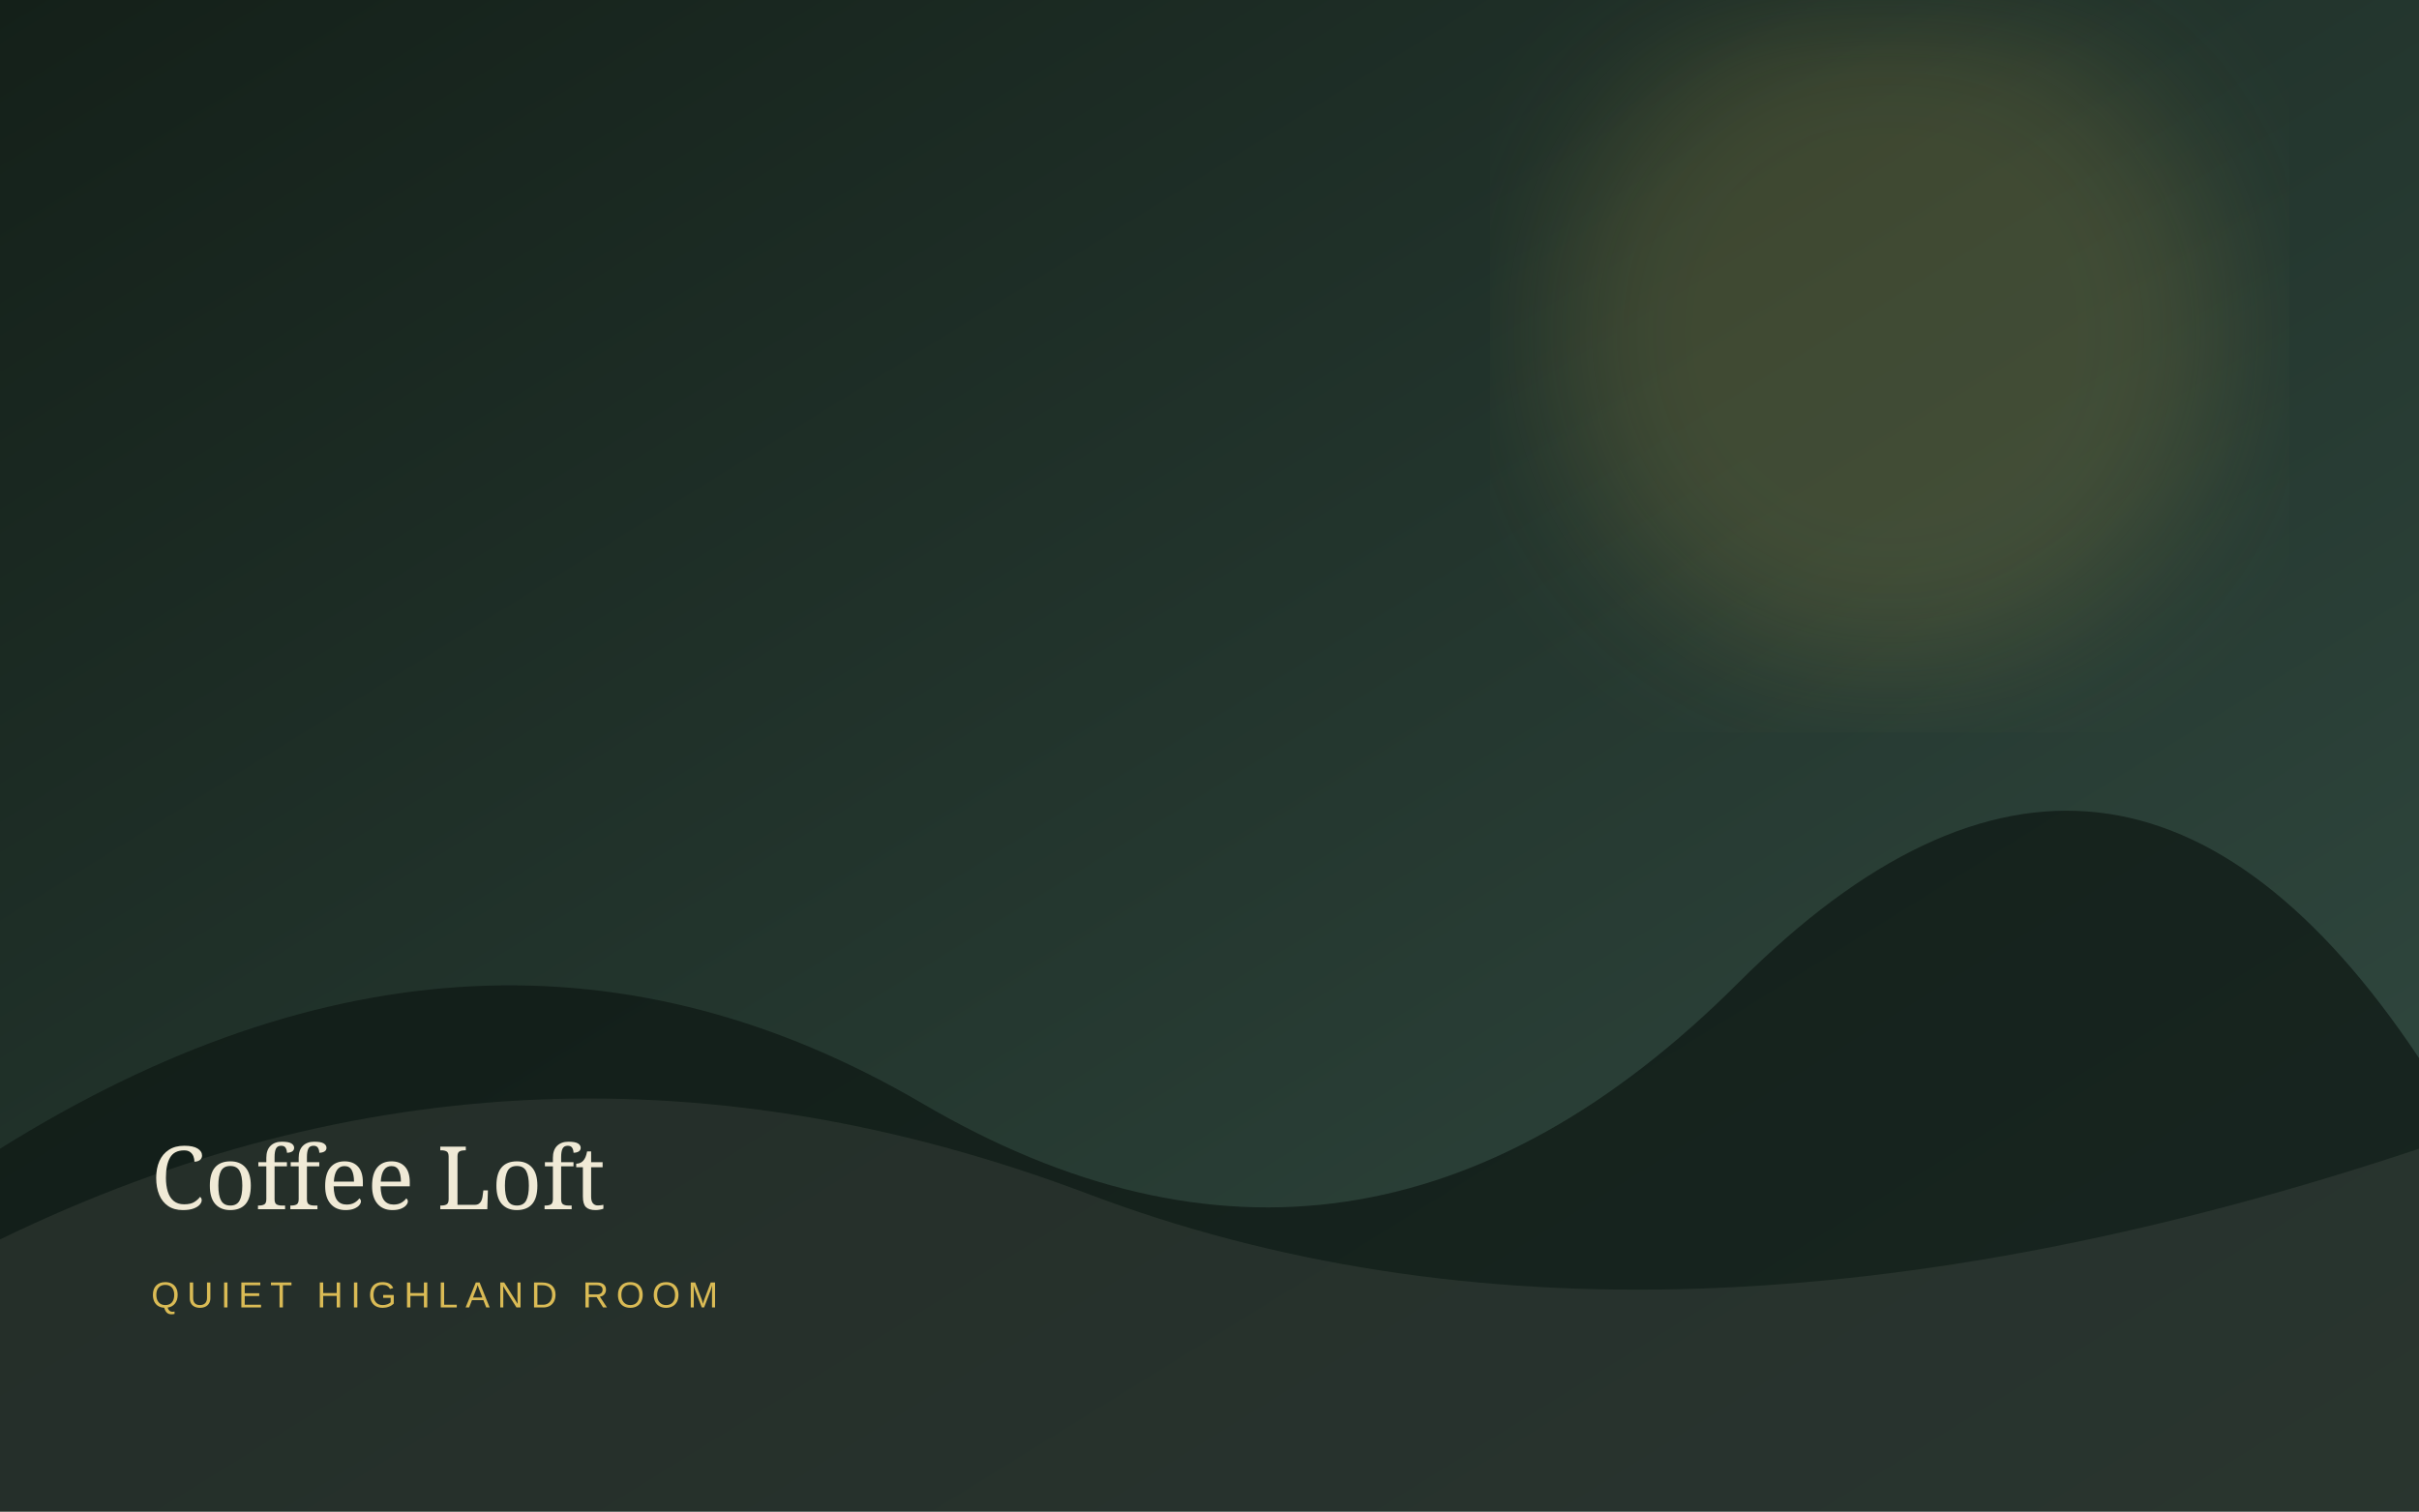
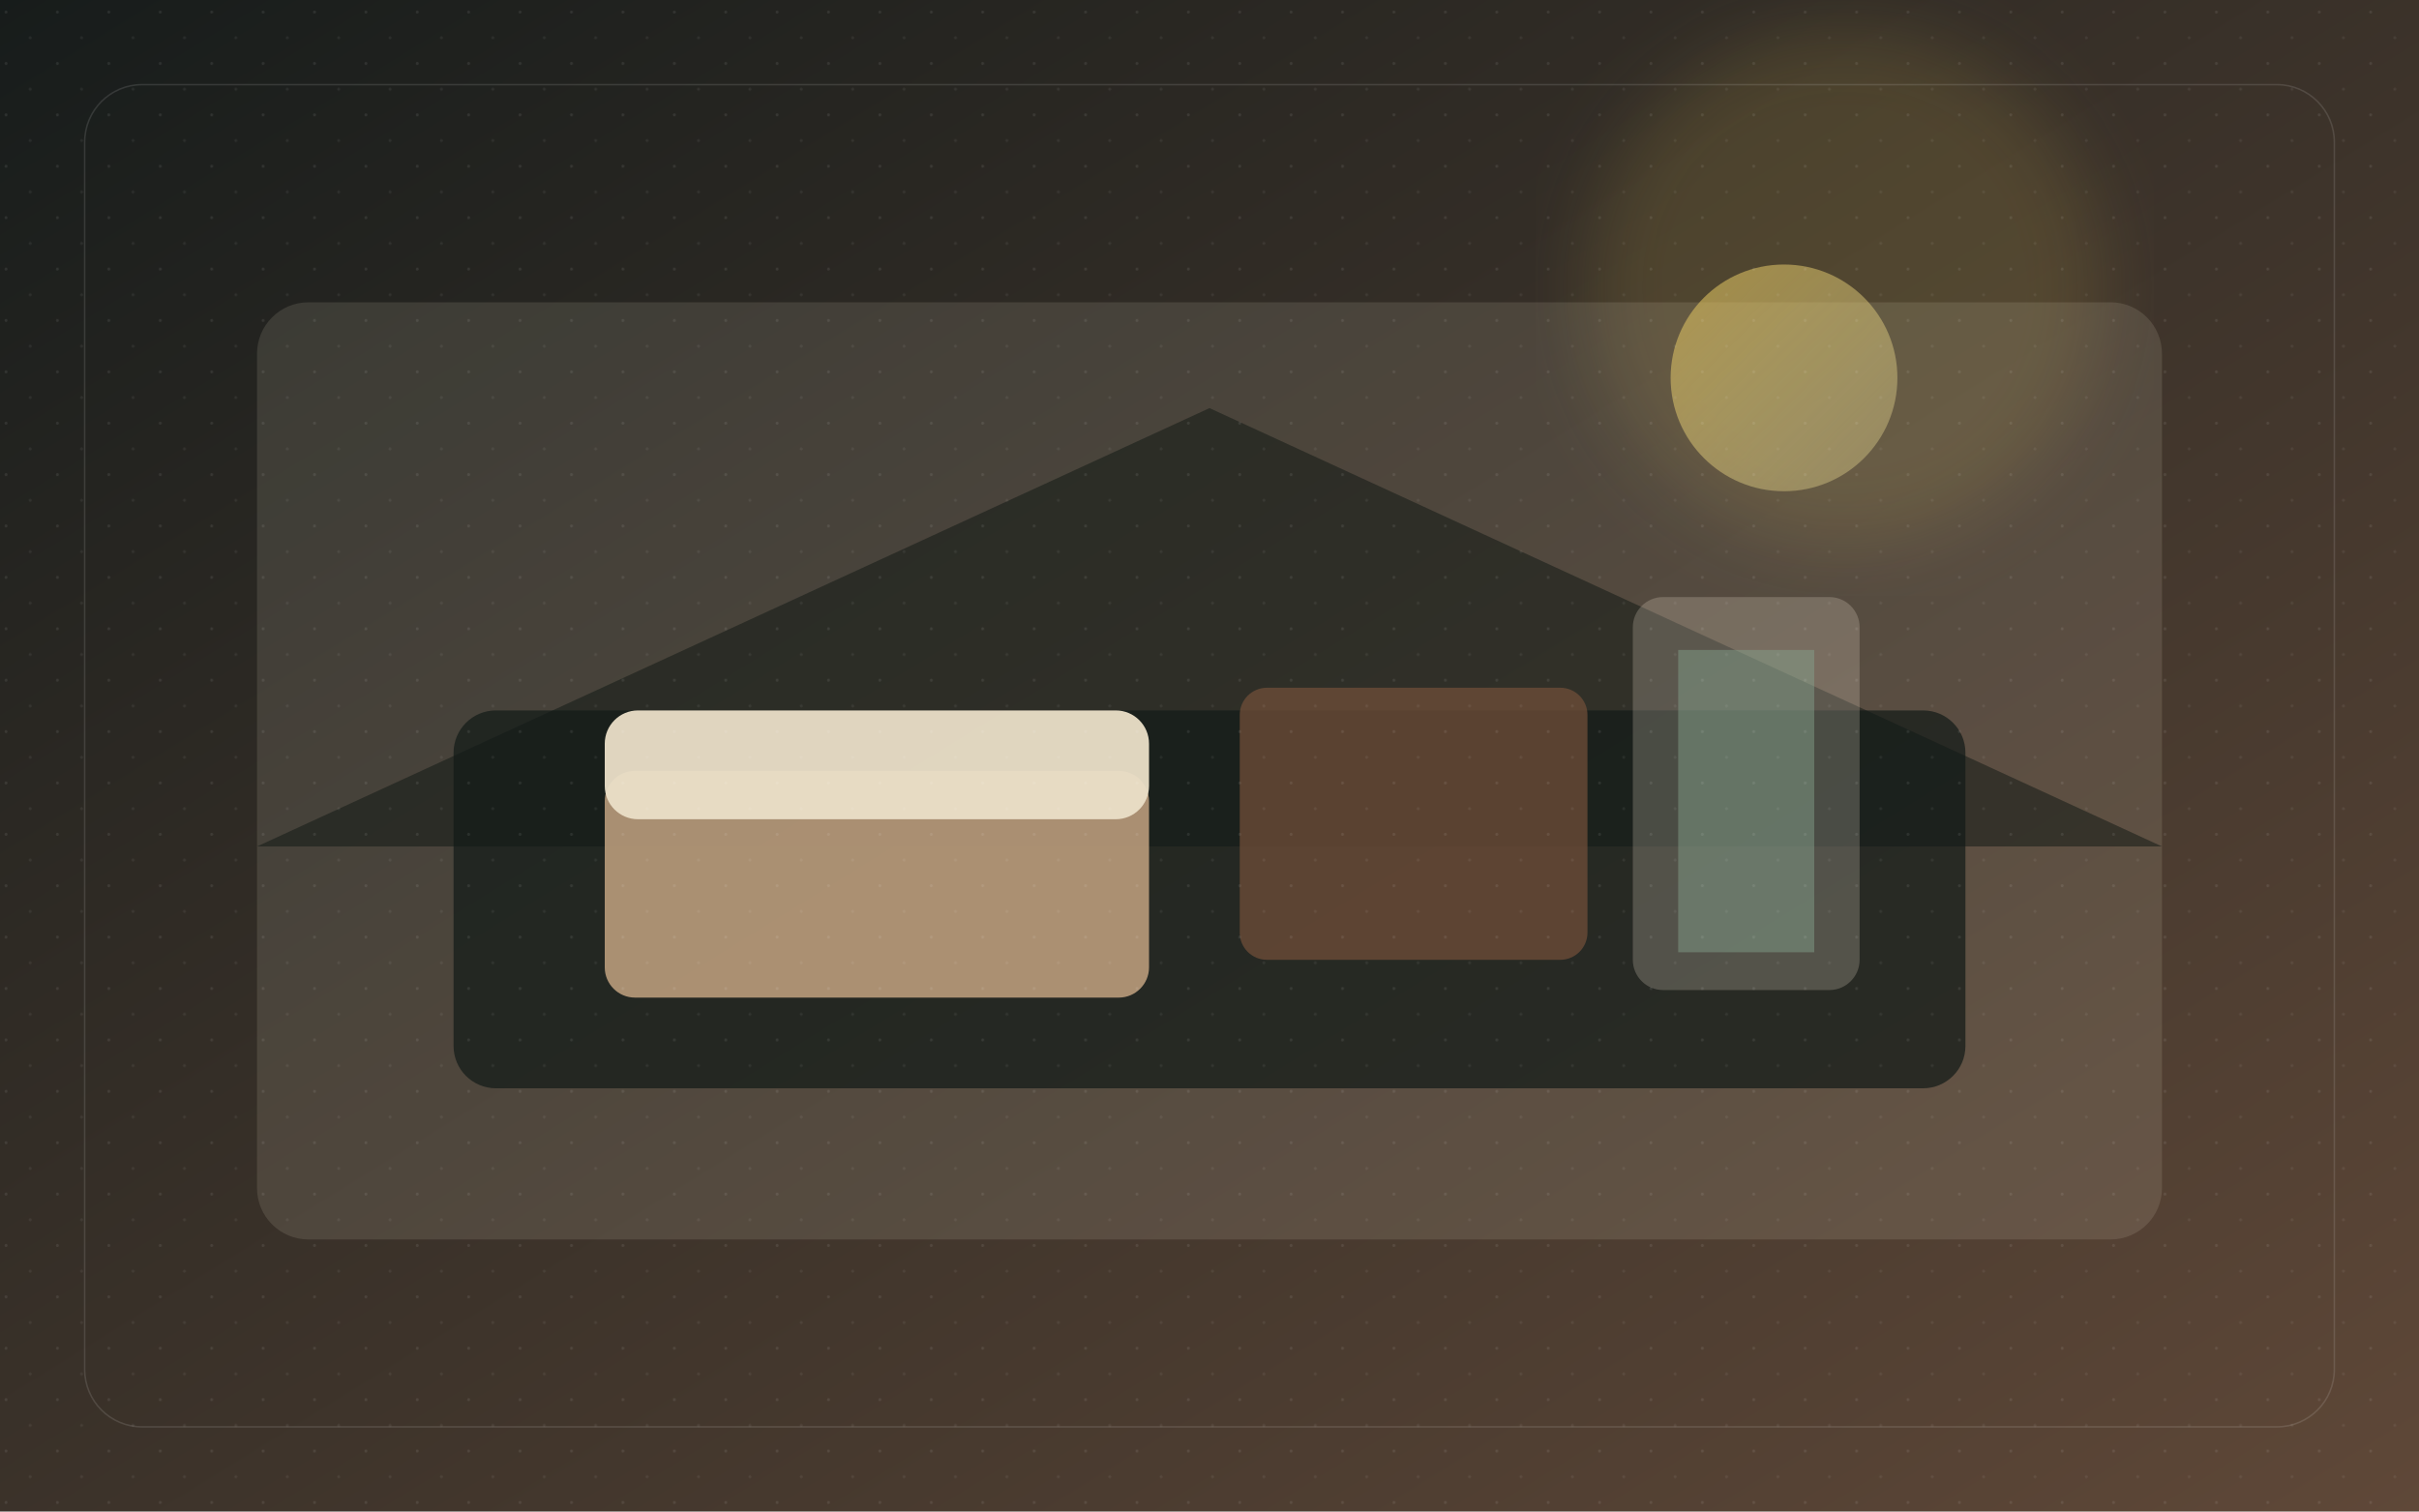
- <svg xmlns="http://www.w3.org/2000/svg" viewBox="0 0 1600 1000">
+ <svg xmlns="http://www.w3.org/2000/svg" viewBox="0 0 1600 1000" role="img" aria-labelledby="title desc">
  <defs>
-     <linearGradient id="g" x1="0" y1="0" x2="1" y2="1">
-       <stop stop-color="#142019" />
-       <stop offset="1" stop-color="#334C43" />
+     <linearGradient id="sky" x1="0" y1="0" x2="1" y2="1">
+       <stop offset="0" stop-color="#171c1b" />
+       <stop offset="1" stop-color="#5f4838" />
    </linearGradient>
-     <filter id="b">
-       <feGaussianBlur stdDeviation="45" />
+     <linearGradient id="gold" x1="0" y1="0" x2="1" y2="1">
+       <stop offset="0" stop-color="#dabb55" stop-opacity=".95" />
+       <stop offset="1" stop-color="#fff1a8" stop-opacity=".45" />
+     </linearGradient>
+     <filter id="blur">
+       <feGaussianBlur stdDeviation="24" />
    </filter>
+     <pattern id="grain" width="34" height="34" patternUnits="userSpaceOnUse">
+       <circle cx="4" cy="8" r="1" fill="#fff" opacity=".08" />
+       <circle cx="20" cy="25" r="1" fill="#fff" opacity=".06" />
+     </pattern>
  </defs>
-   <rect width="1600" height="1000" fill="url(#g)" />
-   <circle cx="1250" cy="220" r="220" fill="#DABB55" opacity=".16" filter="url(#b)" />
-   <path d="M0 760 Q320 560 610 730 T1150 650 T1600 700 V1000 H0Z" fill="#0E1713" opacity=".72" />
-   <path d="M0 820 Q350 650 720 790 T1600 760 V1000 H0Z" fill="#F0EAD6" opacity=".08" />
-   <text x="100" y="800" fill="#F0EAD6" font-family="Georgia,serif" font-size="58">Coffee Loft</text>
-   <text x="100" y="865" fill="#DABB55" font-family="Arial,sans-serif" font-size="24" letter-spacing="5">QUIET HIGHLAND ROOM</text>
+   <rect width="1600" height="1000" fill="url(#sky)" />
+   <circle cx="1220" cy="190" r="170" fill="#dabb55" opacity=".15" filter="url(#blur)" />
+   <rect x="170" y="200" width="1260" height="620" rx="34" fill="#f3ead6" fill-opacity=".12" />
+   <path d="M170 560 L800 270 L1430 560" fill="#0e1713" fill-opacity=".5" />
+   <rect x="300" y="470" width="1000" height="250" rx="28" fill="#121a17" fill-opacity=".7" />
+   <rect x="400" y="510" width="360" height="150" rx="20" fill="#b99b7b" fill-opacity=".9" />
+   <rect x="400" y="470" width="360" height="72" rx="22" fill="#eadfc8" fill-opacity=".95" />
+   <rect x="820" y="455" width="230" height="180" rx="18" fill="#6f4e39" fill-opacity=".75" />
+   <rect x="1080" y="395" width="150" height="260" rx="20" fill="#f0e6d1" fill-opacity=".22" />
+   <path d="M1110 430h90v200h-90z" fill="#86a58f" fill-opacity=".45" />
+   <circle cx="1180" cy="250" r="75" fill="url(#gold)" opacity=".65" />
+   <rect width="1600" height="1000" fill="url(#grain)" />
+   <rect x="56" y="56" width="1488" height="888" rx="38" fill="none" stroke="#fff" stroke-opacity=".12" />
</svg>
